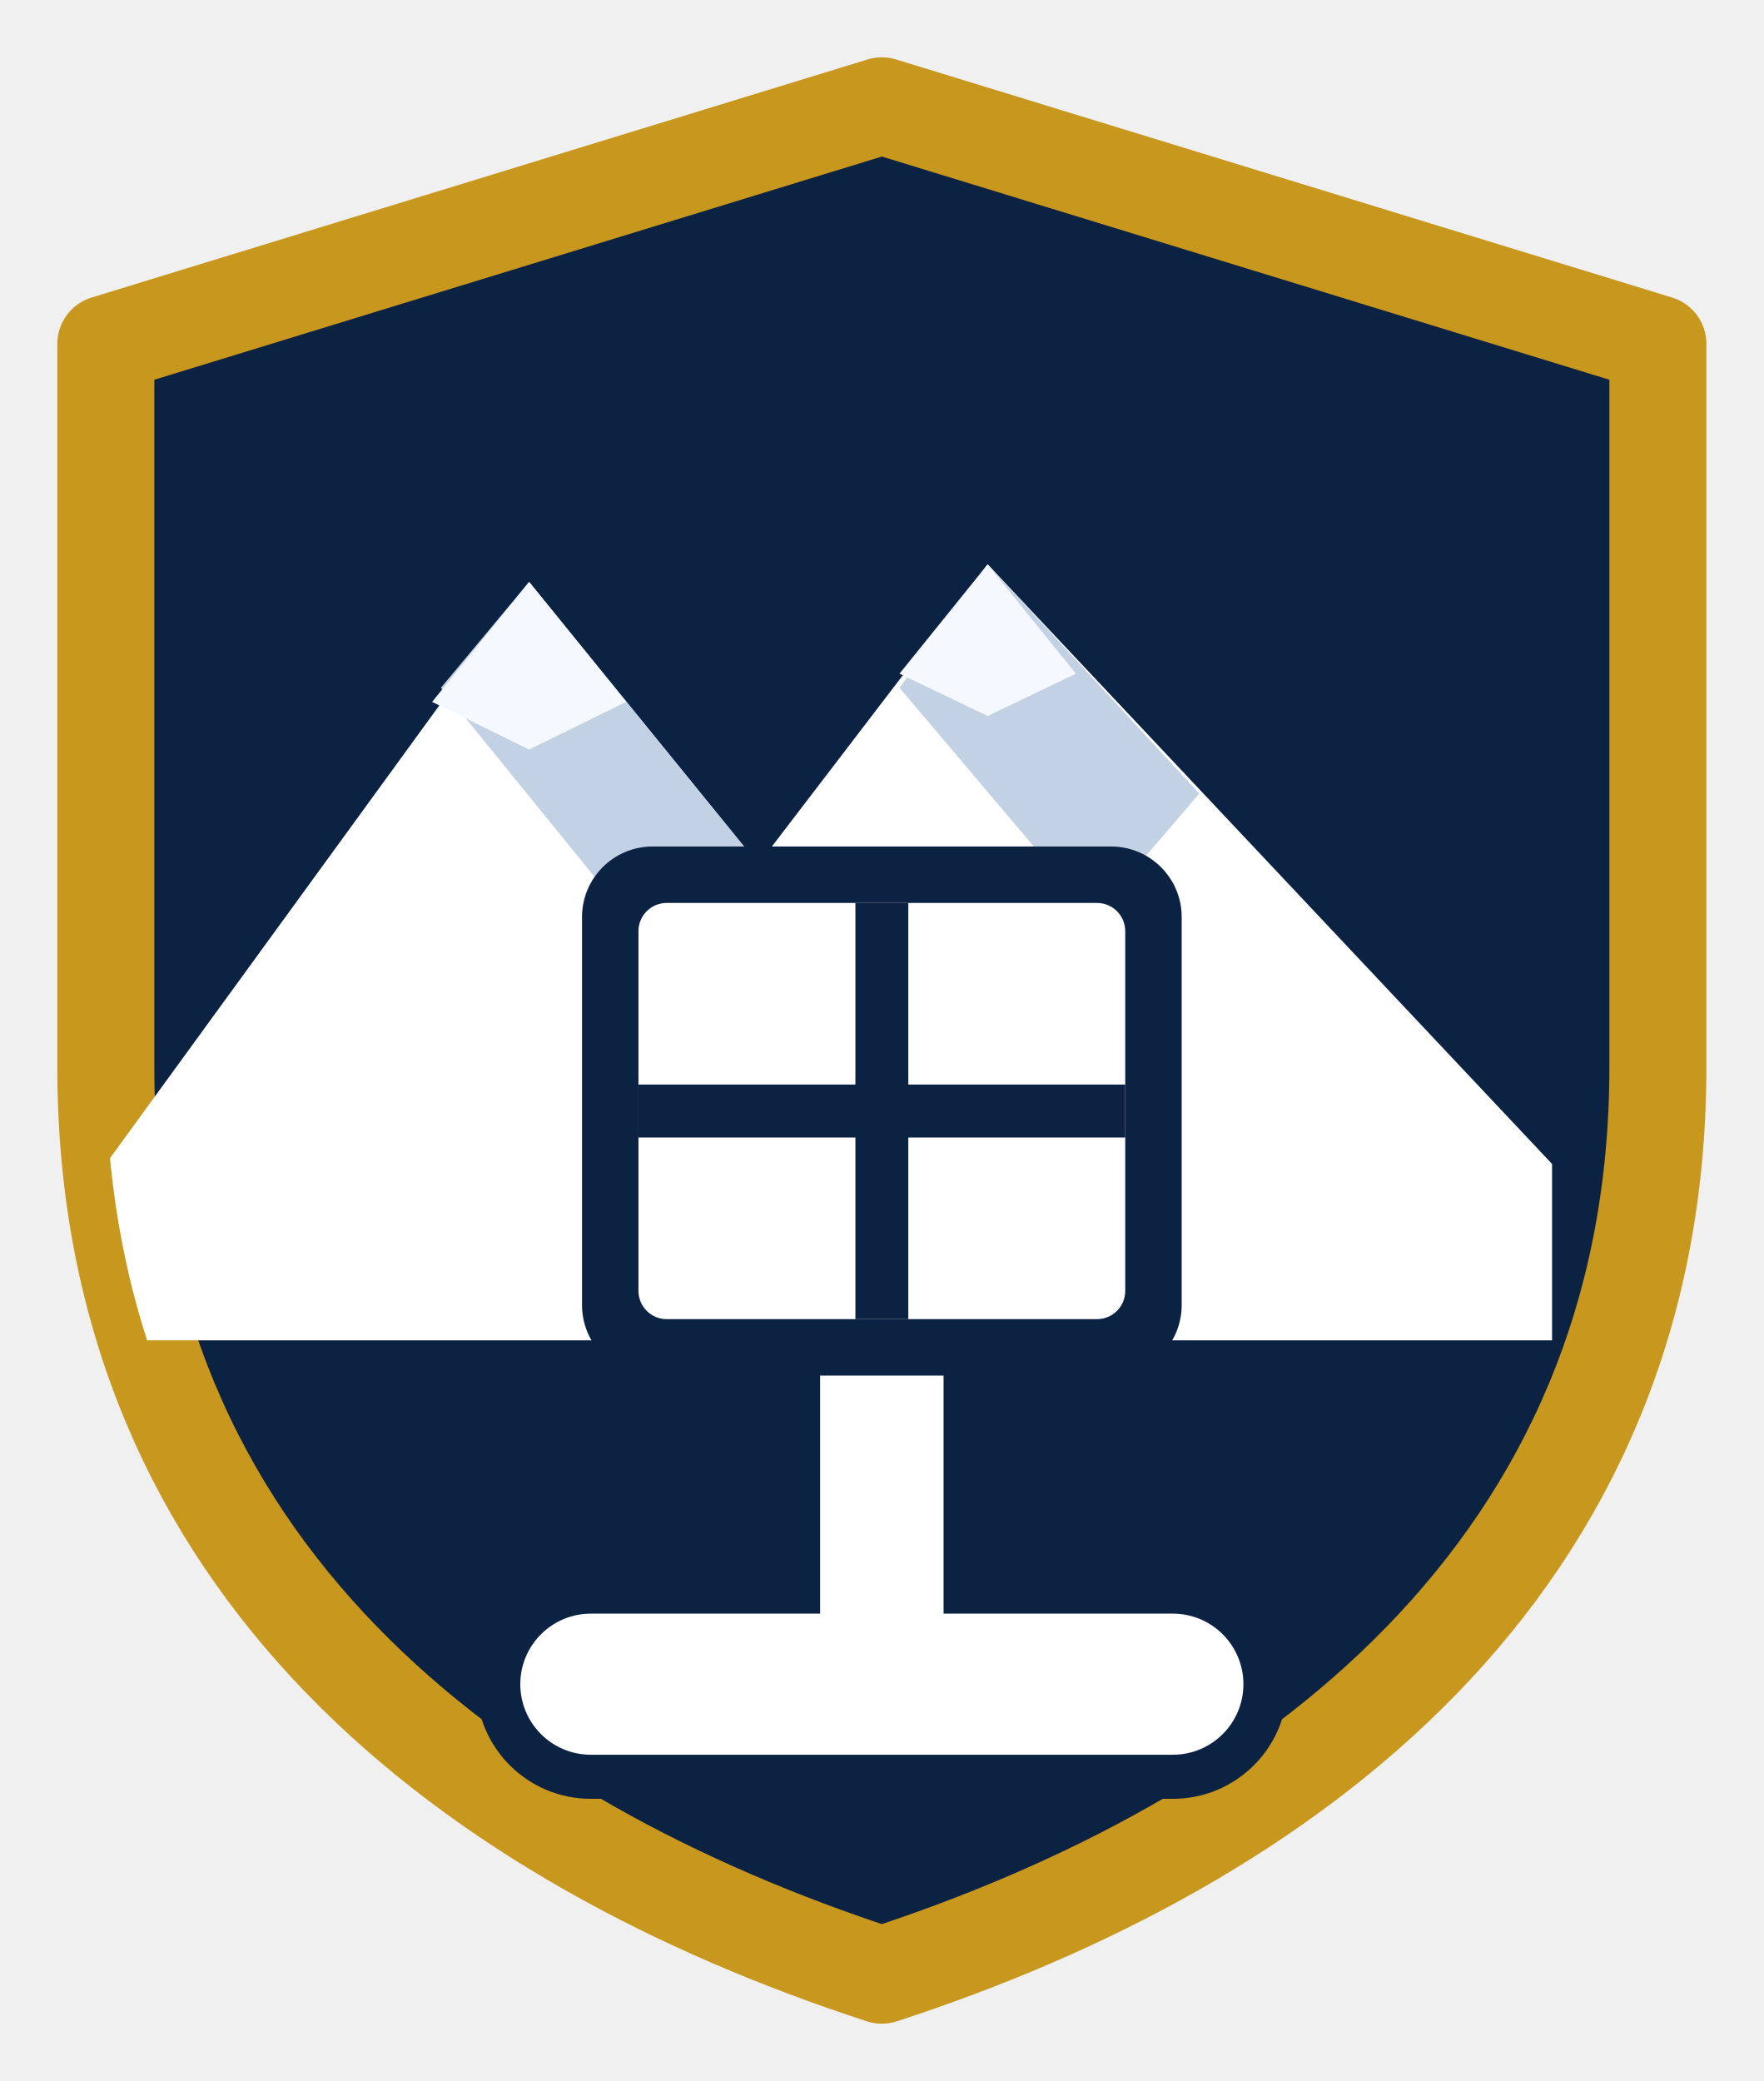
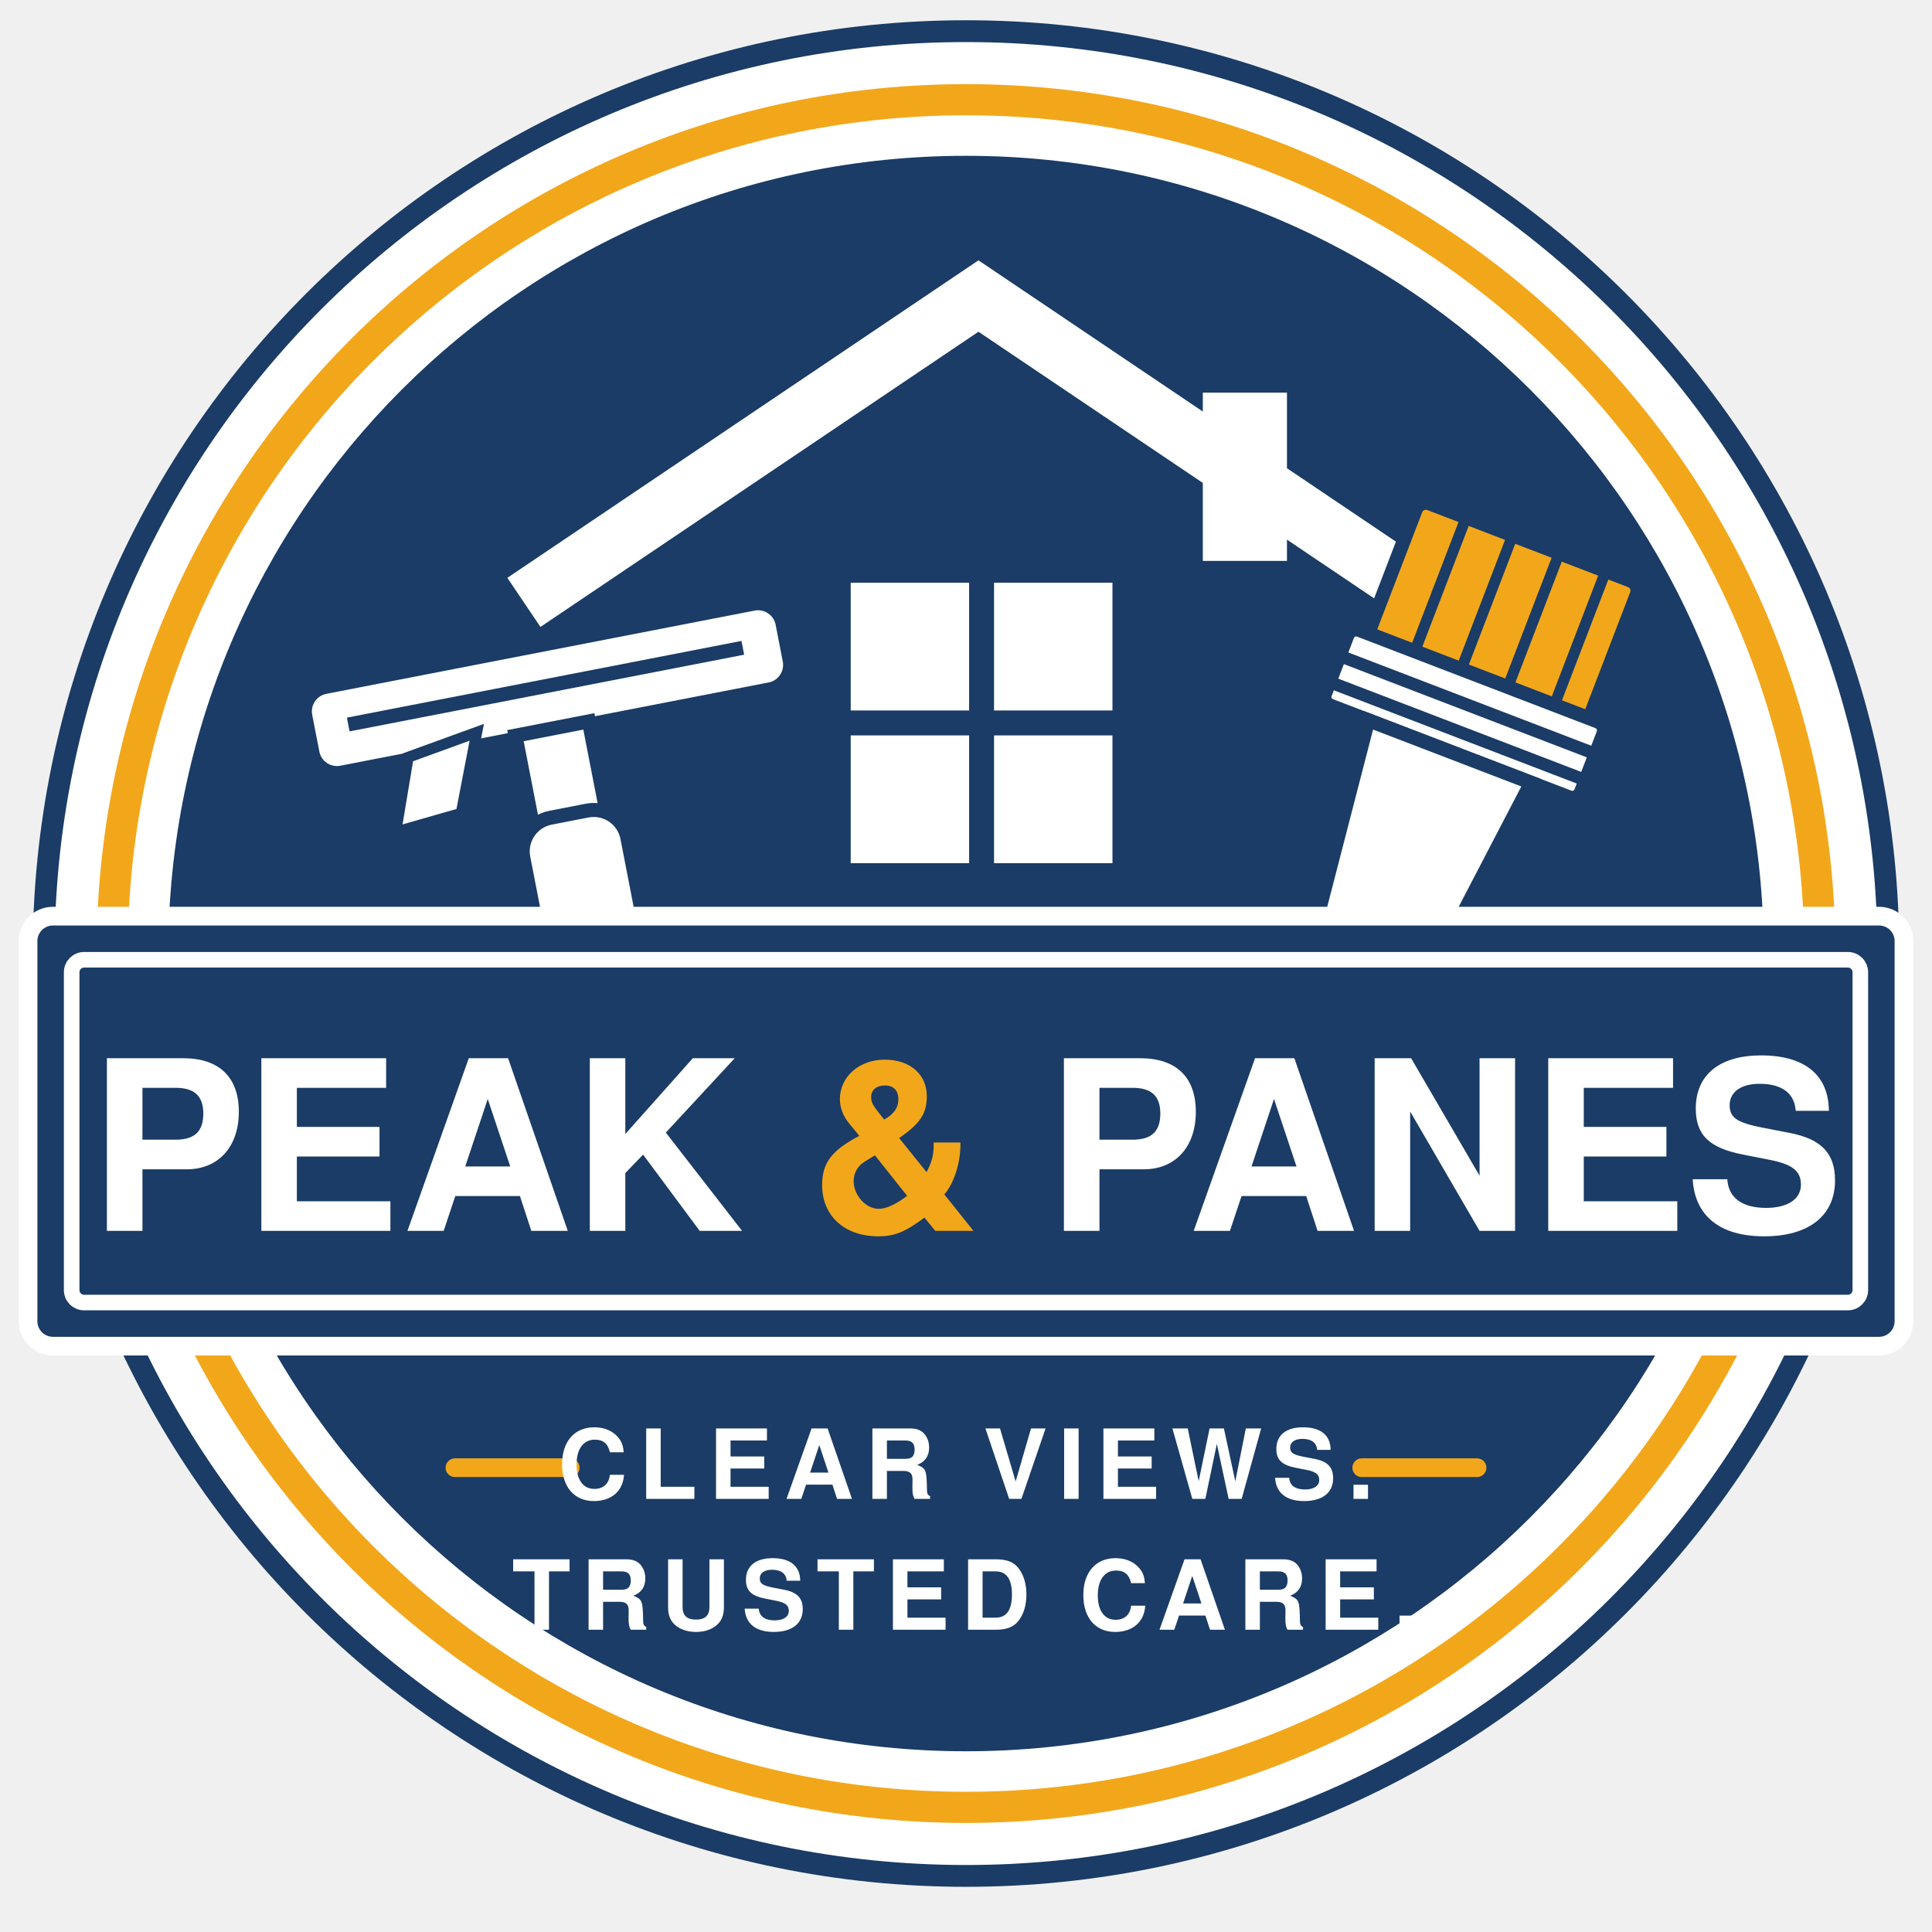
- <svg xmlns="http://www.w3.org/2000/svg" viewBox="0 0 100 118" width="100" height="118">
+ <svg xmlns="http://www.w3.org/2000/svg" viewBox="0 0 1240 1240" width="1240" height="1240">
  <defs>
-     <clipPath id="shield">
-       <path d="M50 6 94 19.5v41C94 89 73 104.5 50 112 27 104.5 6 89 6 60.5v-41z" />
-     </clipPath>
+     <style>
+       .wm { font-family: "Helvetica Neue", Helvetica, Arial, sans-serif;
+             font-weight: 900; }
+       .tag { font-family: "Helvetica Neue", Helvetica, Arial, sans-serif;
+              font-weight: 700; letter-spacing: 7px; }
+     </style>
  </defs>
-   <path d="M50 6 94 19.5v41C94 89 73 104.5 50 112 27 104.5 6 89 6 60.5v-41z" fill="#0b2242" stroke="#c8971d" stroke-width="5.5" stroke-linejoin="round" />
-   <g clip-path="url(#shield)">
-     <path d="M6 66 30 33l13 16 13-17 32 34v10H6z" fill="#ffffff" />
-     <path d="M30 33l13 16-5 6-13-16zM56 32l12 13-6 7-11-13z" fill="#c2d2e4" />
-     <path d="M30 33l5.5 6.8L30 42.5l-5.5-2.7zM56 32l5 6.2-5 2.4-5-2.4z" fill="#f5f9ff" />
-     <rect x="43.5" y="72" width="13" height="24" fill="#0b2242" />
-     <rect x="27" y="89" width="46" height="13" rx="6.5" fill="#0b2242" />
-     <rect x="46.5" y="74" width="7" height="19" fill="#ffffff" />
-     <rect x="29.5" y="91.5" width="41" height="8" rx="4" fill="#ffffff" />
-     <rect x="33" y="48" width="34" height="30" rx="4" fill="#0b2242" />
-     <rect x="36.2" y="51.2" width="27.6" height="23.6" rx="1.6" fill="#ffffff" />
-     <rect x="48.5" y="51.2" width="3" height="23.6" fill="#0b2242" />
-     <rect x="36.2" y="61.5" width="27.6" height="3" fill="#0b2242" />
+   <circle cx="620" cy="612" r="592" fill="#ffffff" stroke="#1a3c66" stroke-width="14" />
+   <circle cx="620" cy="612" r="548" fill="none" stroke="#f2a71b" stroke-width="20" />
+   <circle cx="620" cy="612" r="512" fill="#1a3c66" />
+   <rect x="772" y="252" width="54" height="108" fill="#ffffff" />
+   <path d="M352 376 628 190 904 376" fill="none" stroke="#ffffff" stroke-width="38" stroke-linejoin="miter" stroke-linecap="square" />
+   <rect x="546" y="374" width="76" height="82" fill="#ffffff" />
+   <rect x="638" y="374" width="76" height="82" fill="#ffffff" />
+   <rect x="546" y="472" width="76" height="82" fill="#ffffff" />
+   <rect x="638" y="472" width="76" height="82" fill="#ffffff" />
+   <g transform="rotate(-11 350 445)">
+     <rect x="196" y="414" width="312" height="56" rx="16" fill="#ffffff" stroke="#1a3c66" stroke-width="9" />
+     <rect x="222" y="436" width="258" height="9" fill="#1a3c66" />
+     <rect x="326" y="468" width="48" height="66" fill="#ffffff" stroke="#1a3c66" stroke-width="9" />
+     <rect x="316" y="524" width="68" height="118" rx="22" fill="#ffffff" stroke="#1a3c66" stroke-width="9" />
  </g>
+   <path d="M262 486 306 470 296 522 254 534z" fill="#ffffff" stroke="#1a3c66" stroke-width="7" />
+   <g transform="rotate(21 930 450)">
+     <rect x="866" y="336" width="152" height="96" rx="7" fill="#f2a71b" stroke="#1a3c66" stroke-width="9" />
+     <path d="M898 340v88M930 340v88M962 340v88M994 340v88" stroke="#1a3c66" stroke-width="7" />
+     <rect x="854" y="428" width="176" height="52" rx="6" fill="#ffffff" stroke="#1a3c66" stroke-width="9" />
+     <path d="M854 448h176M854 466h176" stroke="#1a3c66" stroke-width="8" />
+     <path d="M886 480h112l-18 158a38 38 0 0 1-76 0z" fill="#ffffff" stroke="#1a3c66" stroke-width="9" />
+     <circle cx="942" cy="612" r="11" fill="#1a3c66" />
+   </g>
+   <rect x="18" y="588" width="1204" height="276" rx="16" fill="#1a3c66" stroke="#ffffff" stroke-width="12" />
+   <rect x="46" y="616" width="1148" height="220" rx="8" fill="none" stroke="#ffffff" stroke-width="10" />
+   <text class="wm" x="620" y="790" text-anchor="middle" font-size="152" textLength="1058" lengthAdjust="spacingAndGlyphs" fill="#ffffff">PEAK <tspan fill="#f2a71b">&amp;</tspan> PANES</text>
+   <path d="M292 942h74M874 942h74" stroke="#f2a71b" stroke-width="12" stroke-linecap="round" />
+   <text class="tag" x="620" y="962" text-anchor="middle" font-size="62" textLength="486" lengthAdjust="spacingAndGlyphs" fill="#ffffff">CLEAR VIEWS.</text>
+   <text class="tag" x="620" y="1046" text-anchor="middle" font-size="62" textLength="560" lengthAdjust="spacingAndGlyphs" fill="#ffffff">TRUSTED CARE.</text>
</svg>
